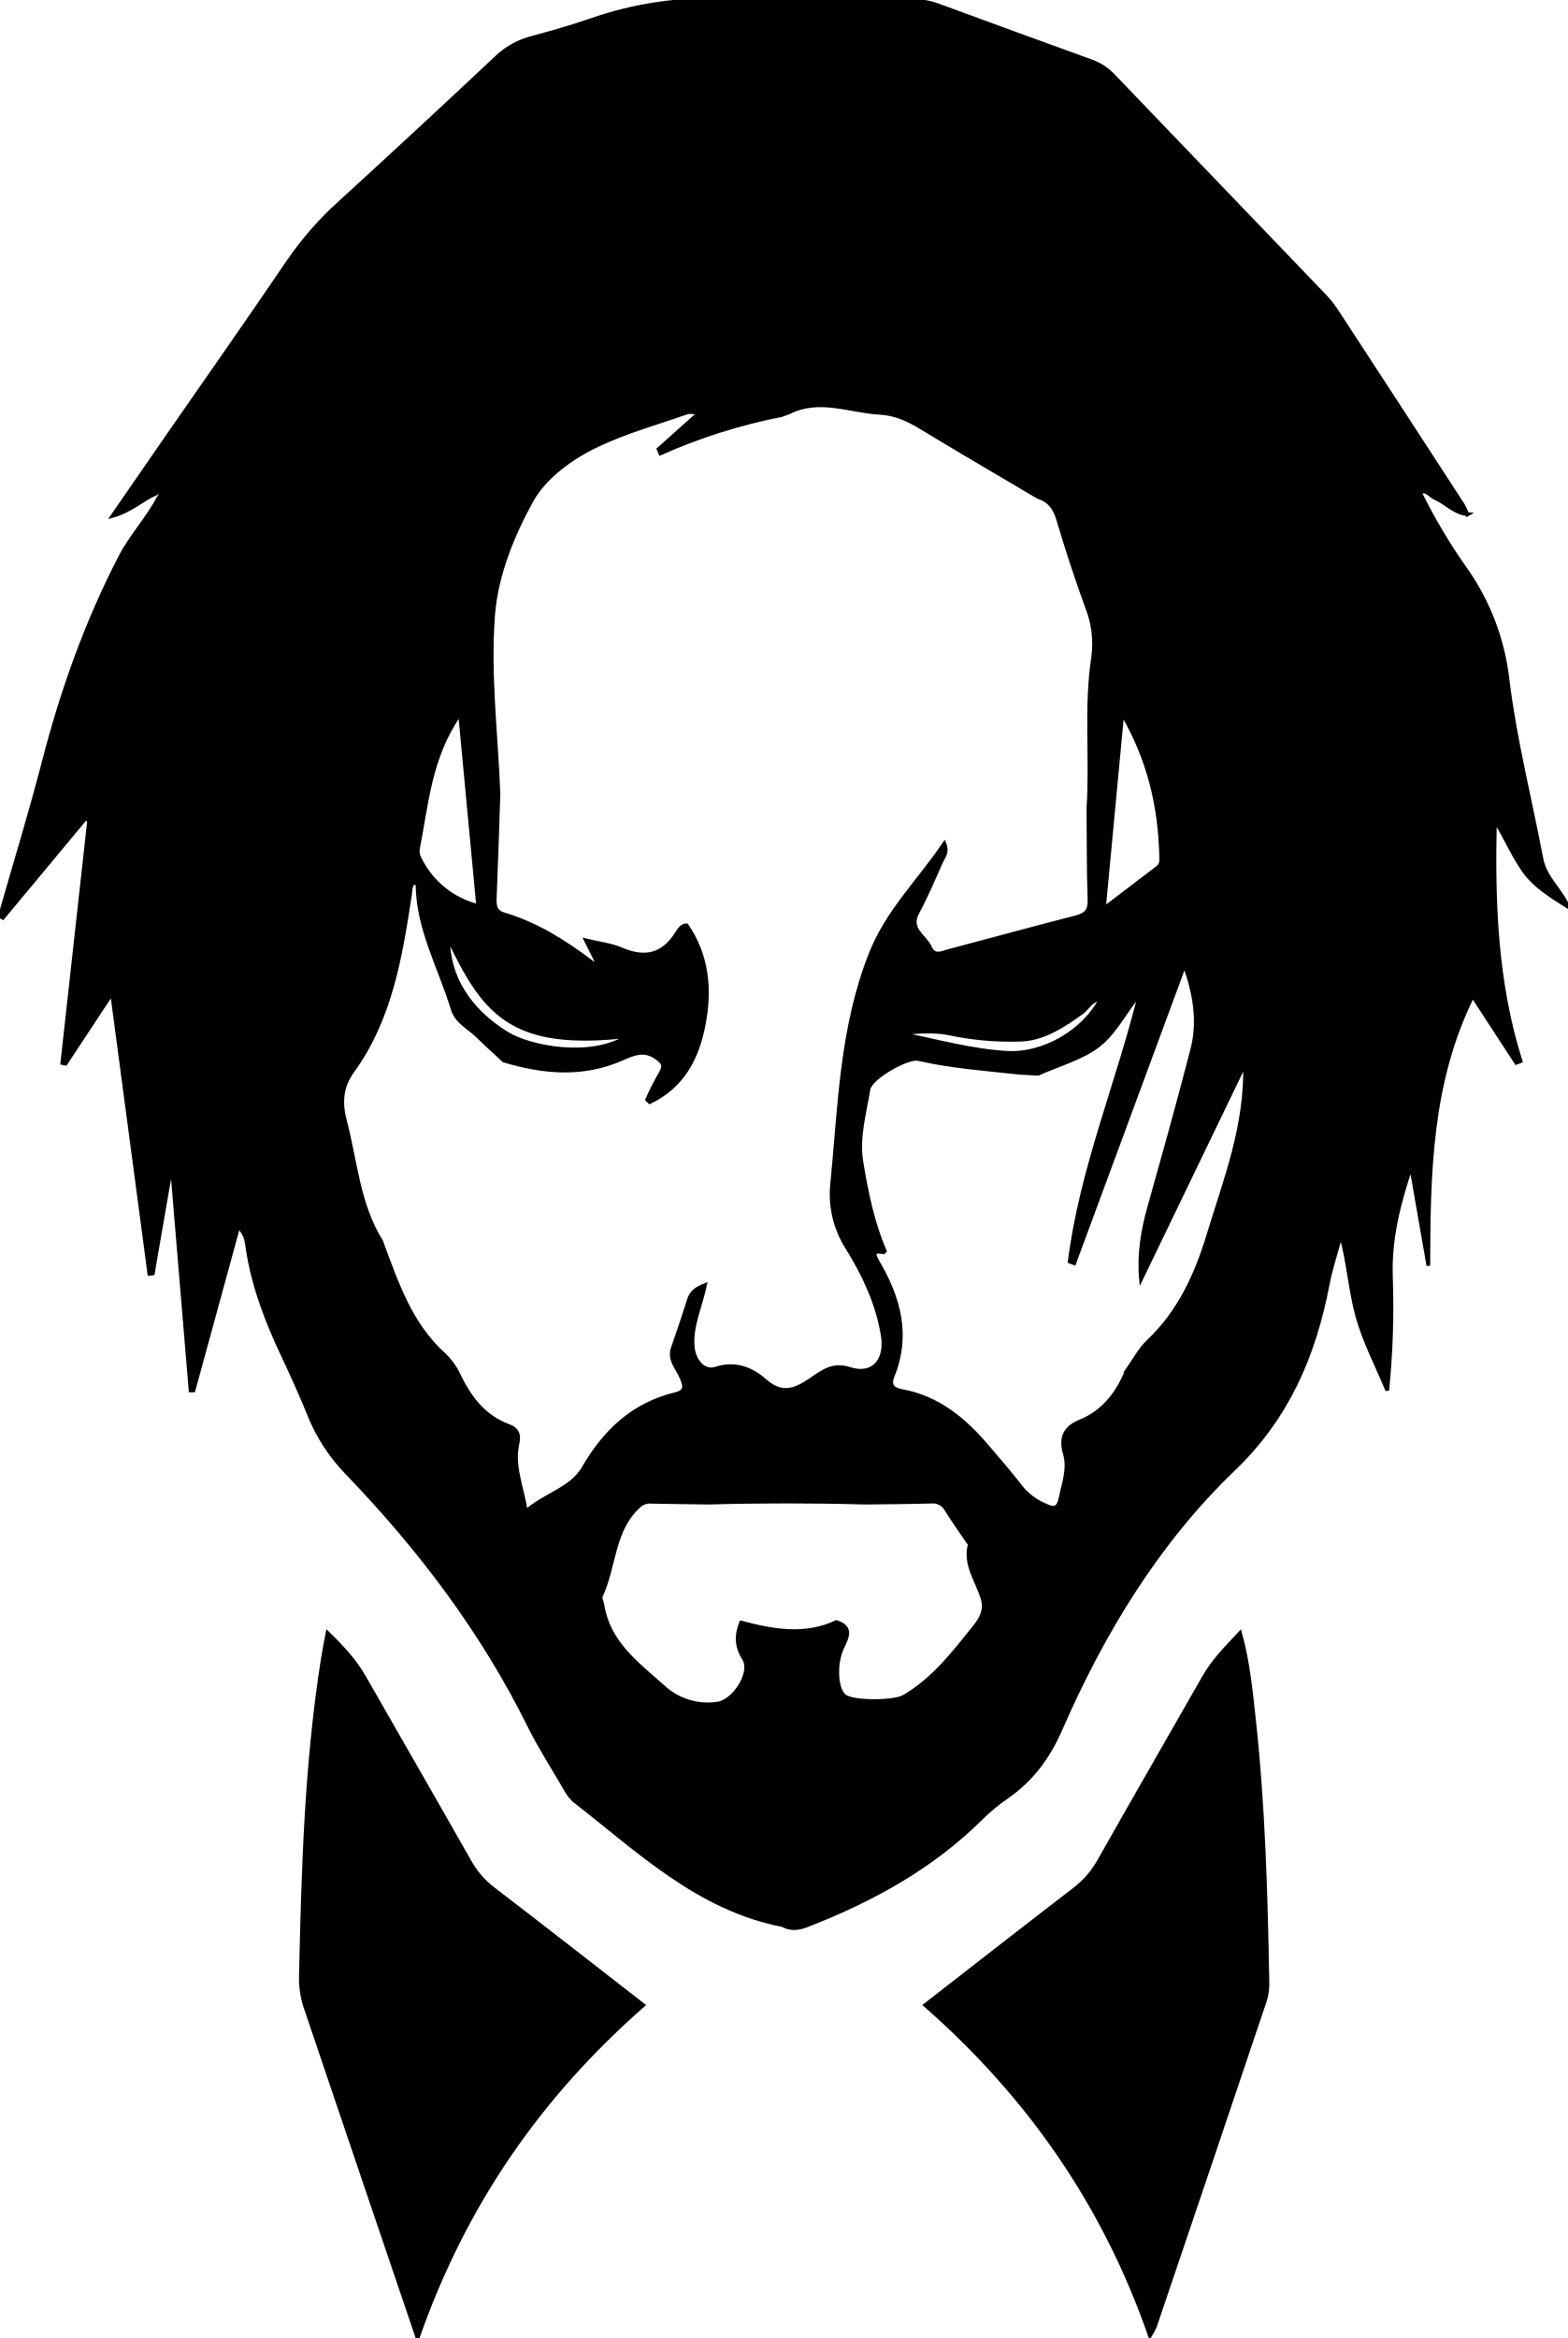
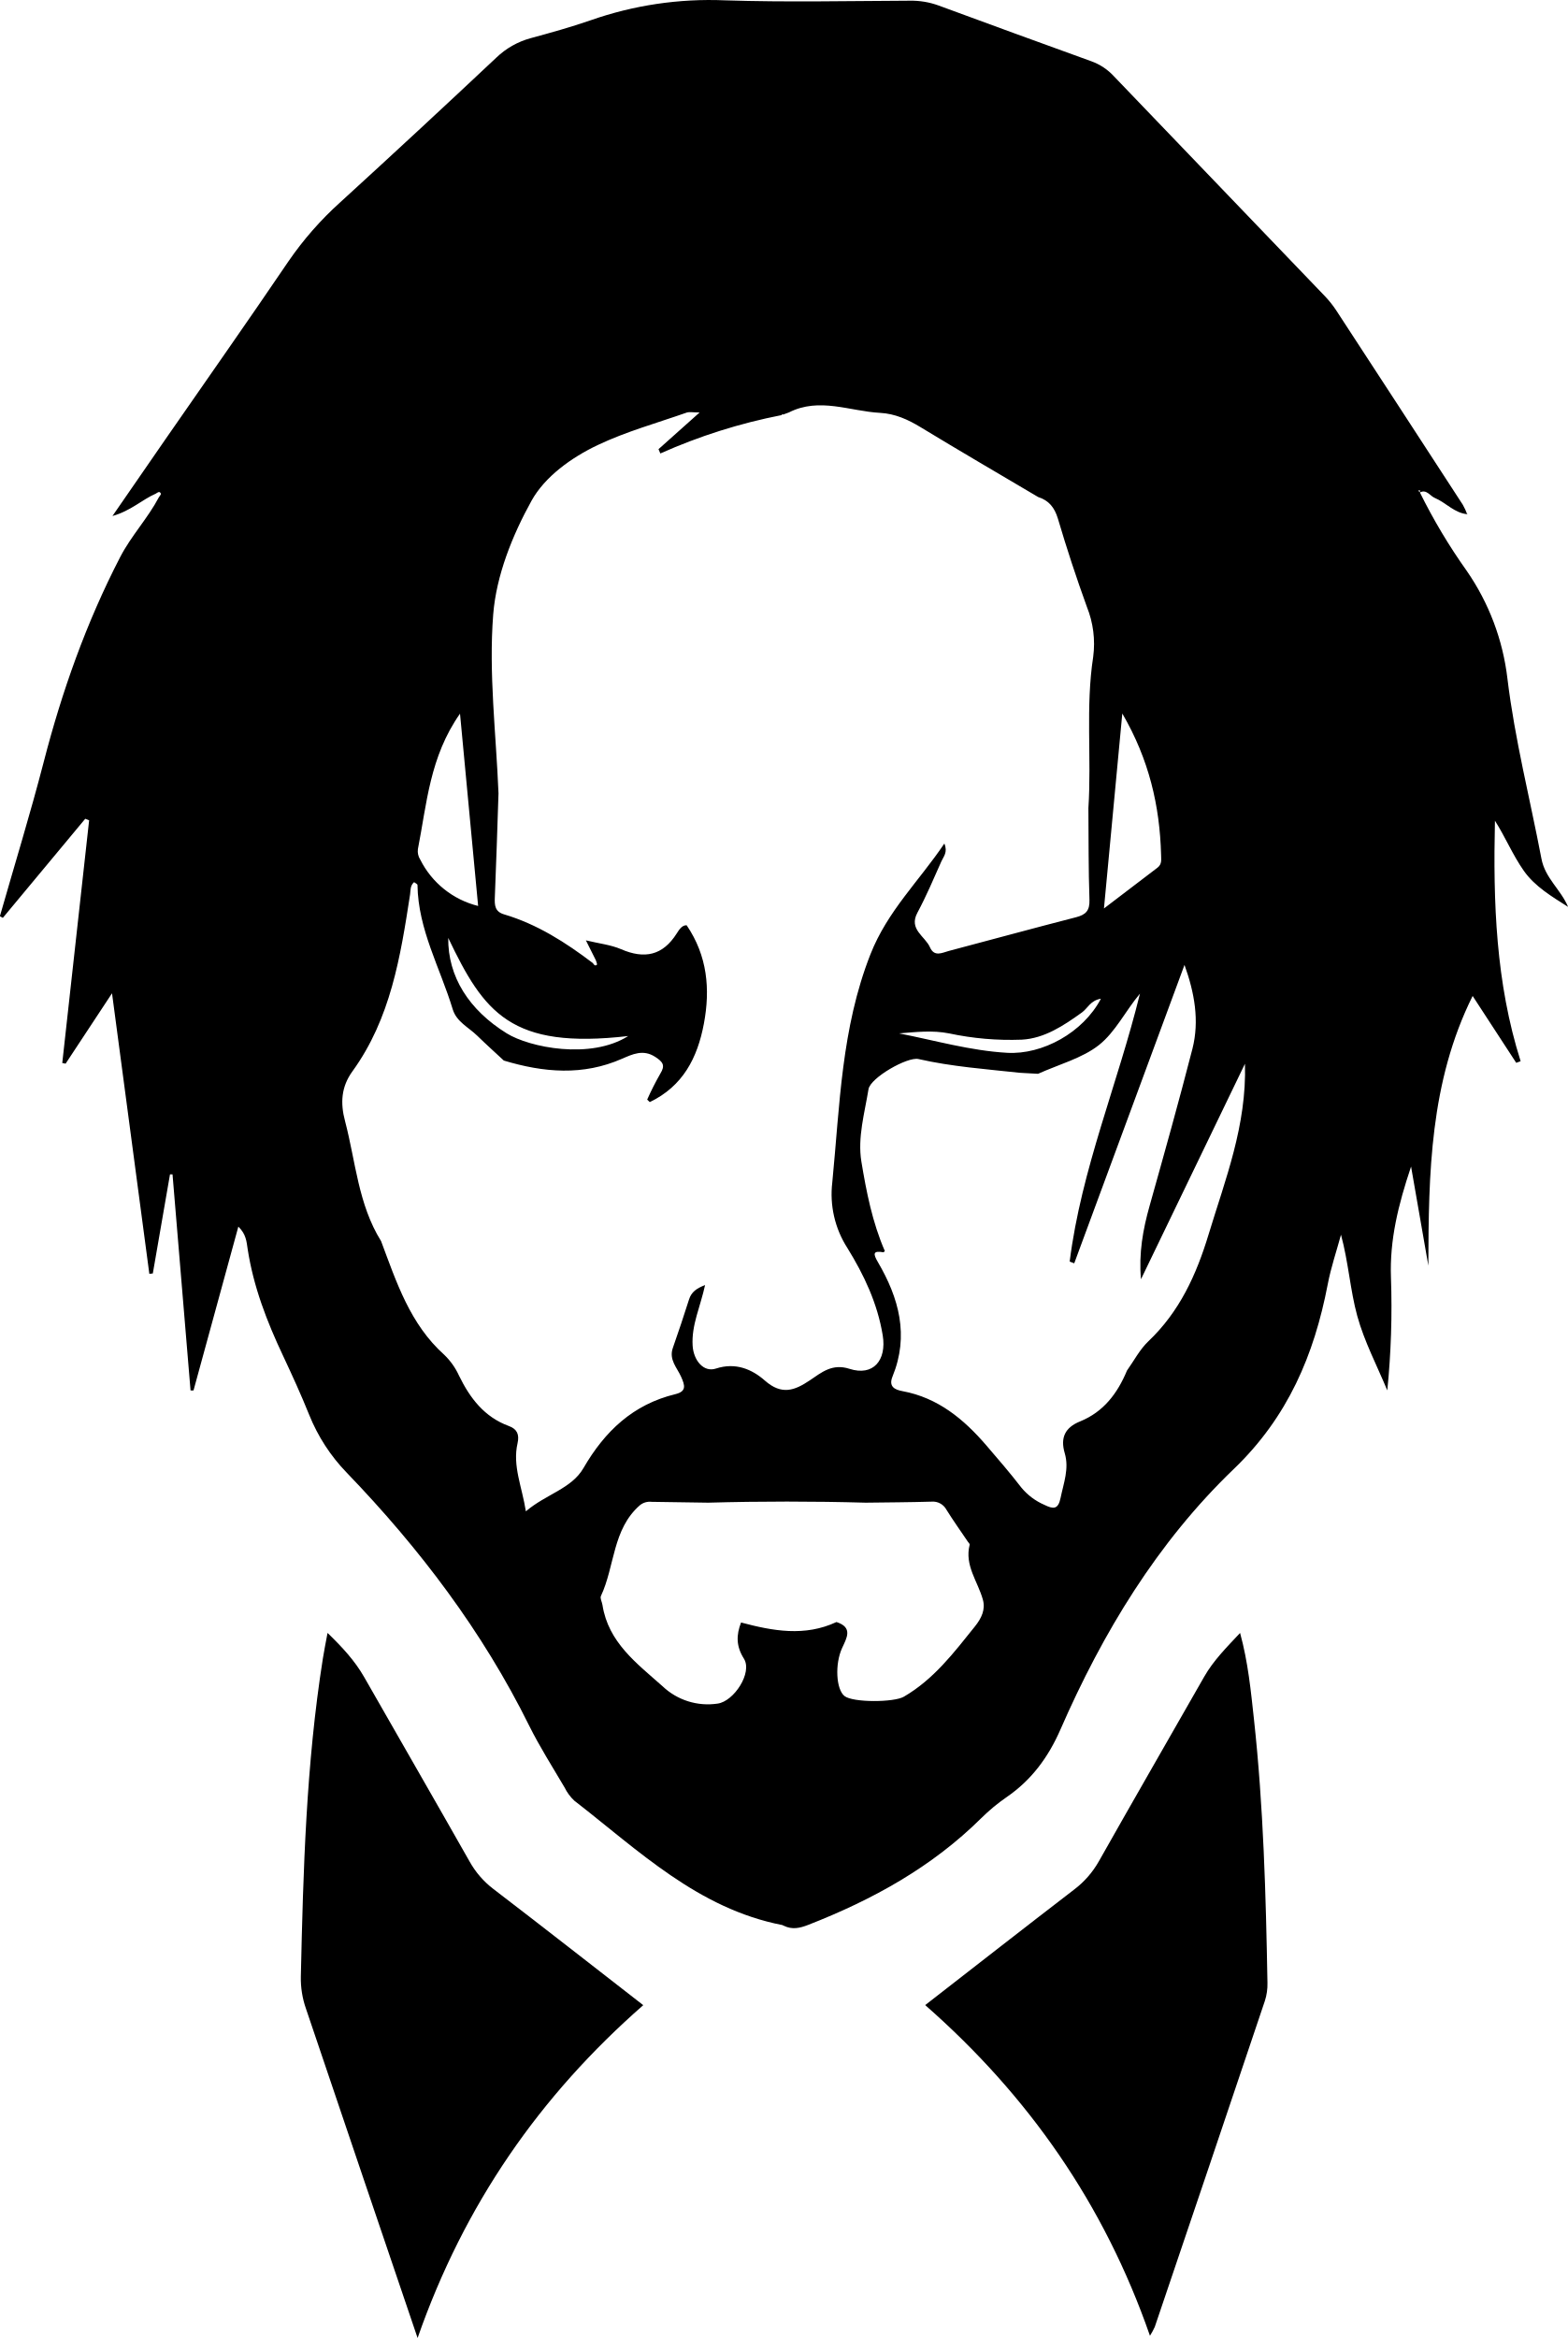
- <svg xmlns="http://www.w3.org/2000/svg" stroke="currentColor" fill="currentColor" style="height: 40px" viewBox="0 0 427.33 637.06">
+ <svg xmlns="http://www.w3.org/2000/svg" class="fact_image" viewBox="0 0 427.33 637.06">
  <path class="a" d="M923.07,413.47c-3.62-.25-5.93-3.16-9-4.44-1.35-.56-2.27-2.53-4.19-1.43.07-.21.15-.41.23-.61h-.6l.5.55a155.64,155.64,0,0,0,12.75,21.34,64.91,64.91,0,0,1,11.11,29.44c2,16.52,6.15,32.68,9.26,49,1,5.31,5.23,8.35,7.27,13.14-4.41-2.81-9.06-5.54-12.09-9.86s-5-9.15-7.85-13.62c-.51,22.2.22,44.16,7,65.53l-1.2.44-11.88-18.22c-11.67,23.47-12,48.41-12.07,73.49-1.51-8.63-3-17.26-4.71-27-3.52,10.49-5.85,20-5.48,30.23a227.6,227.6,0,0,1-1,30.76c-2.8-6.75-6.27-13.32-8.19-20.31s-2.39-14.61-4.43-22.11c-1.22,4.49-2.74,8.93-3.61,13.5-3.7,19.26-10.87,36.19-25.61,50.34-20.84,20-35.71,44.58-47.25,71-3.29,7.52-7.86,13.73-14.64,18.39a50.62,50.62,0,0,0-6.92,5.73C777,782.11,760.83,791,743.31,797.84c-2.33.91-4.36,1.34-6.62.26a1.67,1.67,0,0,0-.45-.21c-23-4.48-39.17-20.32-56.7-33.9a12.3,12.3,0,0,1-2.63-3.57c-3.28-5.6-6.8-11.08-9.67-16.88-12.75-25.75-29.88-48.32-49.72-68.92a48.76,48.76,0,0,1-10.23-15.77c-2.17-5.39-4.59-10.69-7.08-16-4.42-9.35-8.12-18.91-9.69-29.21-.29-1.92-.4-4-2.53-6.06-4.12,15.07-8.17,29.85-12.22,44.64l-.81,0q-2.46-29.43-4.91-58.88h-.69l-4.68,27-.95.11L553.56,544l-12.65,19.18L540,563l7.32-66.13-1.06-.42q-11.24,13.49-22.46,27L523,523c4-14,8.28-27.87,11.92-41.94,5-19.38,11.64-38.09,20.86-55.91,3-5.81,7.52-10.55,10.54-16.29.2-.35.65-.8.56-1-.36-.82-.91-.29-1.39,0-3.74,1.62-6.76,4.67-11.81,6.09l14.5-21c11.18-16.13,22.48-32.19,33.5-48.44a90.68,90.68,0,0,1,14.1-16.06q21.39-19.53,42.5-39.38a21.69,21.69,0,0,1,9.38-5.32c5.45-1.48,10.92-3,16.23-4.84a98.13,98.13,0,0,1,36.68-5.47c16.8.55,33.63.17,50.45.1a21.76,21.76,0,0,1,7.79,1.3q20.8,7.67,41.67,15.21a15.39,15.39,0,0,1,6.12,4.07Q855.3,324,884,353.93a27.67,27.67,0,0,1,3.12,3.87q17.33,26.52,34.59,53.1a18.25,18.25,0,0,1,1.22,2.65ZM725,715.45c8.68,2.31,17.35,3.91,26-.13,4.57,1.49,2.79,4.34,1.53,7.1-2,4.35-1.64,11.23.65,13.06s13.49,1.76,16.18.19c8.13-4.72,13.64-12,19.36-19.13,1.83-2.28,2.92-4.64,2.19-7.28-1.37-5-5.06-9.33-3.61-15,.06-.23-.31-.57-.5-.84-1.95-2.9-4-5.76-5.83-8.7a4.2,4.2,0,0,0-4.07-2.2c-6,.18-12,.2-17.94.28q-21.47-.6-42.92,0l-15.41-.23a4.28,4.28,0,0,0-3.21.93c-7.5,6.55-6.8,16.61-10.62,24.74-.28.6.29,1.59.42,2.41,1.59,10.25,9.37,15.93,16.38,22.17a17.91,17.91,0,0,0,15,4.73c4.43-.59,9.6-8.44,7.16-12.27C723.63,721.9,723.67,718.86,725,715.45Zm105.15-68.61c1.92-2.69,3.49-5.76,5.84-8,8.5-8.06,13.08-18.1,16.42-29.11,4.55-15,10.41-29.67,9.92-46.53-9.63,20-19,39.34-28.34,58.72-.63-7.07.53-13.57,2.35-20,4-14.24,8-28.48,11.68-42.82,1.93-7.62.57-15.23-2.17-22.83L815.8,617.58l-1.24-.48c3.16-25.16,13.15-48.55,19.15-73-3.92,4.66-6.67,10.43-11.17,14s-11,5.31-16.6,7.84l-4-.22-1-.06c-9.24-1-18.5-1.67-27.59-3.74-3-.69-13.11,5.1-13.62,8.22-1.06,6.51-3,13.14-1.95,19.67,1.37,8.28,3,16.61,6.4,24.42l-.34.35c-3-.54-2.84.46-1.56,2.65,5.74,9.8,8.57,20,4,31.18-1.14,2.77.6,3.61,2.71,4,9.67,1.79,16.7,7.63,22.86,14.79,3.25,3.78,6.5,7.55,9.54,11.49a16.71,16.71,0,0,0,6.27,4.7c2.39,1.17,3.75,1.37,4.42-1.9.83-4.05,2.38-7.94,1.13-12.18s.1-7,4.18-8.65C823.8,658.06,827.59,653,830.16,646.84ZM660.34,562.33c-2.42-2.25-4.89-4.47-7.26-6.78s-5.63-3.77-6.67-7.2c-3.4-11.22-9.43-21.7-9.6-33.85,0-.27-.62-.53-.93-.78-1.12,1-.92,2.26-1.09,3.36-2.61,16.93-5.3,33.82-15.71,48.19-3.06,4.22-3.34,8.63-2,13.61,2.89,11,3.57,22.65,9.81,32.65,4.19,11.19,7.88,22.62,17.24,31a18.57,18.57,0,0,1,4,5.66c3,6.15,6.91,11.28,13.6,13.73,2.23.81,2.89,2.31,2.35,4.69-1.41,6.19,1.22,11.83,2.27,18.55,5.45-4.67,12.42-6.14,15.68-11.76,5.85-10.1,13.55-17.38,25.07-20.17,3.11-.76,2.59-2.42,1.56-4.73-1.09-2.47-3.38-4.66-2.26-7.85q2.31-6.58,4.42-13.23c.64-2,2-3,4.37-3.92-1.27,5.9-3.75,10.92-3.39,16.55.26,4,3,7.31,6.34,6.21,5.36-1.76,9.86.19,13.37,3.29,4.56,4,8.07,2.71,12.22-.08,3.2-2.15,6.09-4.67,10.82-3.14,6.44,2.08,10.16-2.29,9.06-9.1-1.43-8.74-5.1-16.49-9.65-23.85a27.08,27.08,0,0,1-4.1-17.85c2.06-21,2.45-41.93,10.39-62.13,4.64-11.81,13.24-19.94,20.15-30.2,1,2.37-.24,3.57-.81,4.86-2.09,4.71-4.11,9.46-6.54,14s2.09,6.36,3.43,9.41c1.19,2.69,3.28,1.5,5.12,1,11.57-3.06,23.11-6.21,34.7-9.19,2.67-.69,3.75-1.81,3.65-4.75-.29-8.32-.22-16.64-.29-25,.89-13.73-.8-27.54,1.31-41.23a27,27,0,0,0-1.72-13.59q-4.32-11.91-7.91-24.07c-.91-3-2.45-4.93-5.37-5.86-10.69-6.32-21.41-12.57-32-19-3.46-2.11-7-3.71-11.06-3.93-8.29-.44-16.56-4.33-24.87-.12l-1.55.57-.28-.07-.18.23A153,153,0,0,0,703,396.91l-.5-1.17,11.2-10c-1.87,0-2.73-.21-3.43,0-8.15,2.86-16.56,5.19-24.32,8.87-7.2,3.41-14.43,8.63-18.07,15.2-5.22,9.43-9.59,20.34-10.43,30.93-1.27,16.12.79,32.51,1.44,48.78-.32,9.45-.6,18.9-1,28.35-.09,2.15,0,3.89,2.53,4.63,9,2.67,16.8,7.66,24.21,13.29.25.43.61.87,1.07.43.15-.14-.16-.78-.27-1.2-.8-1.61-1.61-3.22-2.72-5.44,3.6.87,6.77,1.2,9.57,2.4,6.39,2.77,11.37,1.75,15.19-4.29.64-1,1.45-2.3,2.7-2.22,5.66,8.33,6.46,17.39,4.7,26.79s-5.76,17.07-14.75,21.39c-.23-.24-.46-.46-.71-.68a78,78,0,0,1,3.58-7.07c1.42-2.27.7-3.21-1.39-4.57-3.3-2.15-6.25-.69-9,.49C681.92,566.54,671.18,565.6,660.34,562.33Zm-7-42.11c-1.64-17.36-3.25-34.42-4.94-52.41-8.28,11.79-9.05,24.61-11.48,36.92a4.22,4.22,0,0,0,.64,2.84A24.16,24.16,0,0,0,653.38,520.22ZM828.9,467.77c-1.68,17.78-3.3,34.89-5,53.12,5.42-4.13,10-7.64,14.57-11.1,1.31-1,1-2.23,1-3.58C839.11,492.92,836.2,480.31,828.9,467.77ZM645.19,528.91c-.12,10.54,5.64,19.62,15.93,26,6.23,3.87,22.89,7.22,33.12.74C662.24,559.36,654.91,549.26,645.19,528.91Zm177.88,16.57c-2.85.47-3.61,2.61-5.15,3.73-5,3.6-10.25,7.1-16.43,7.43a80.31,80.31,0,0,1-19.81-1.71c-4.53-.9-9.09-.37-13.63,0,9.82,1.92,19.43,4.72,29.48,5.29C807.1,560.77,818.2,554.76,823.07,545.48Z" transform="translate(-523.03 -273.35)" />
  <path class="a" d="M698.34,819.72c-28.2,24.7-48.77,54.26-61.5,90.69C631.63,895,626.86,881,622.1,867q-7.83-23.15-15.67-46.29a24.87,24.87,0,0,1-1.41-8.78c.65-29,1.45-57.93,6-86.64.33-2.13.77-4.24,1.28-7,4,3.88,7.44,7.57,10,12.07,9.57,16.75,19.21,33.46,28.73,50.25a24.24,24.24,0,0,0,6.45,7.44C671.05,798.44,684.54,809,698.34,819.72Z" transform="translate(-523.03 -273.35)" />
  <path class="a" d="M861,718.3c2.19,8,2.94,15.8,3.78,23.51,2.6,23.86,3.25,47.84,3.68,71.83a14.76,14.76,0,0,1-.7,4.9q-14.94,44.43-30,88.82a20.86,20.86,0,0,1-1.32,2.45C824,874,803.38,844.44,775.18,819.7c13.71-10.65,27.06-21.09,40.51-31.42a25.26,25.26,0,0,0,6.82-7.76c9.49-16.81,19.14-33.51,28.7-50.28C853.71,725.86,857.19,722.35,861,718.3Z" transform="translate(-523.03 -273.35)" />
</svg>
